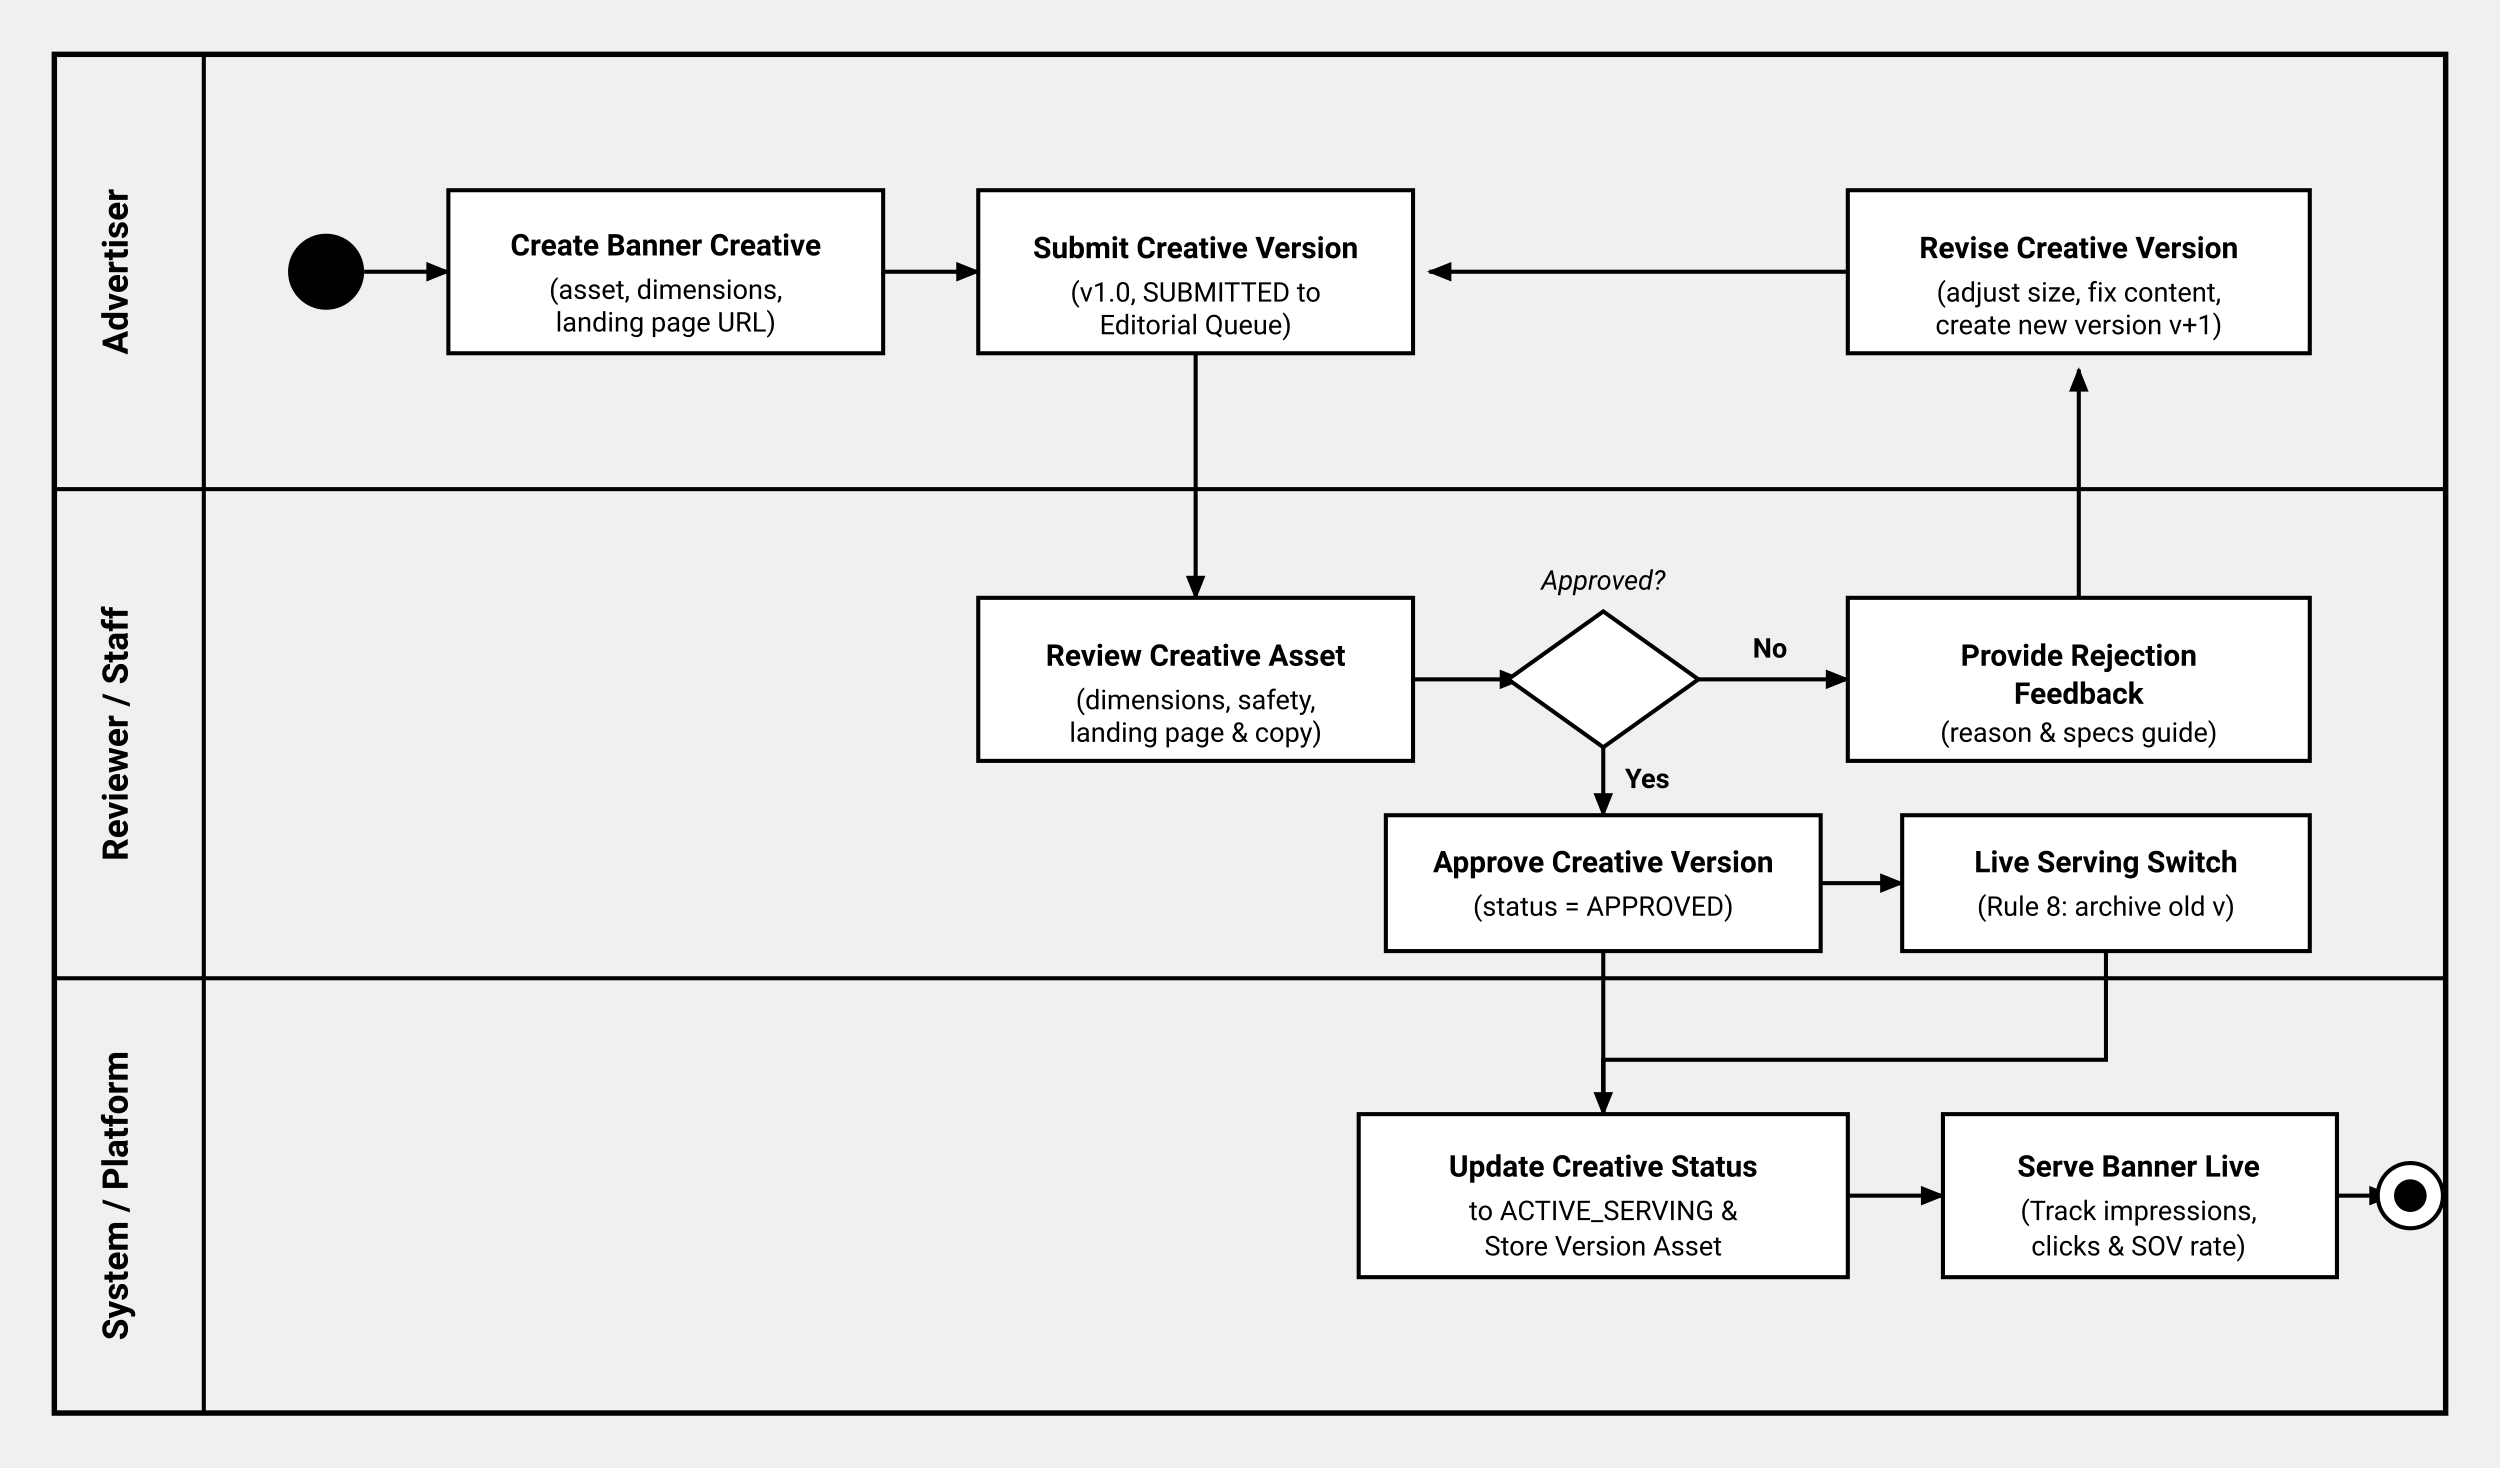
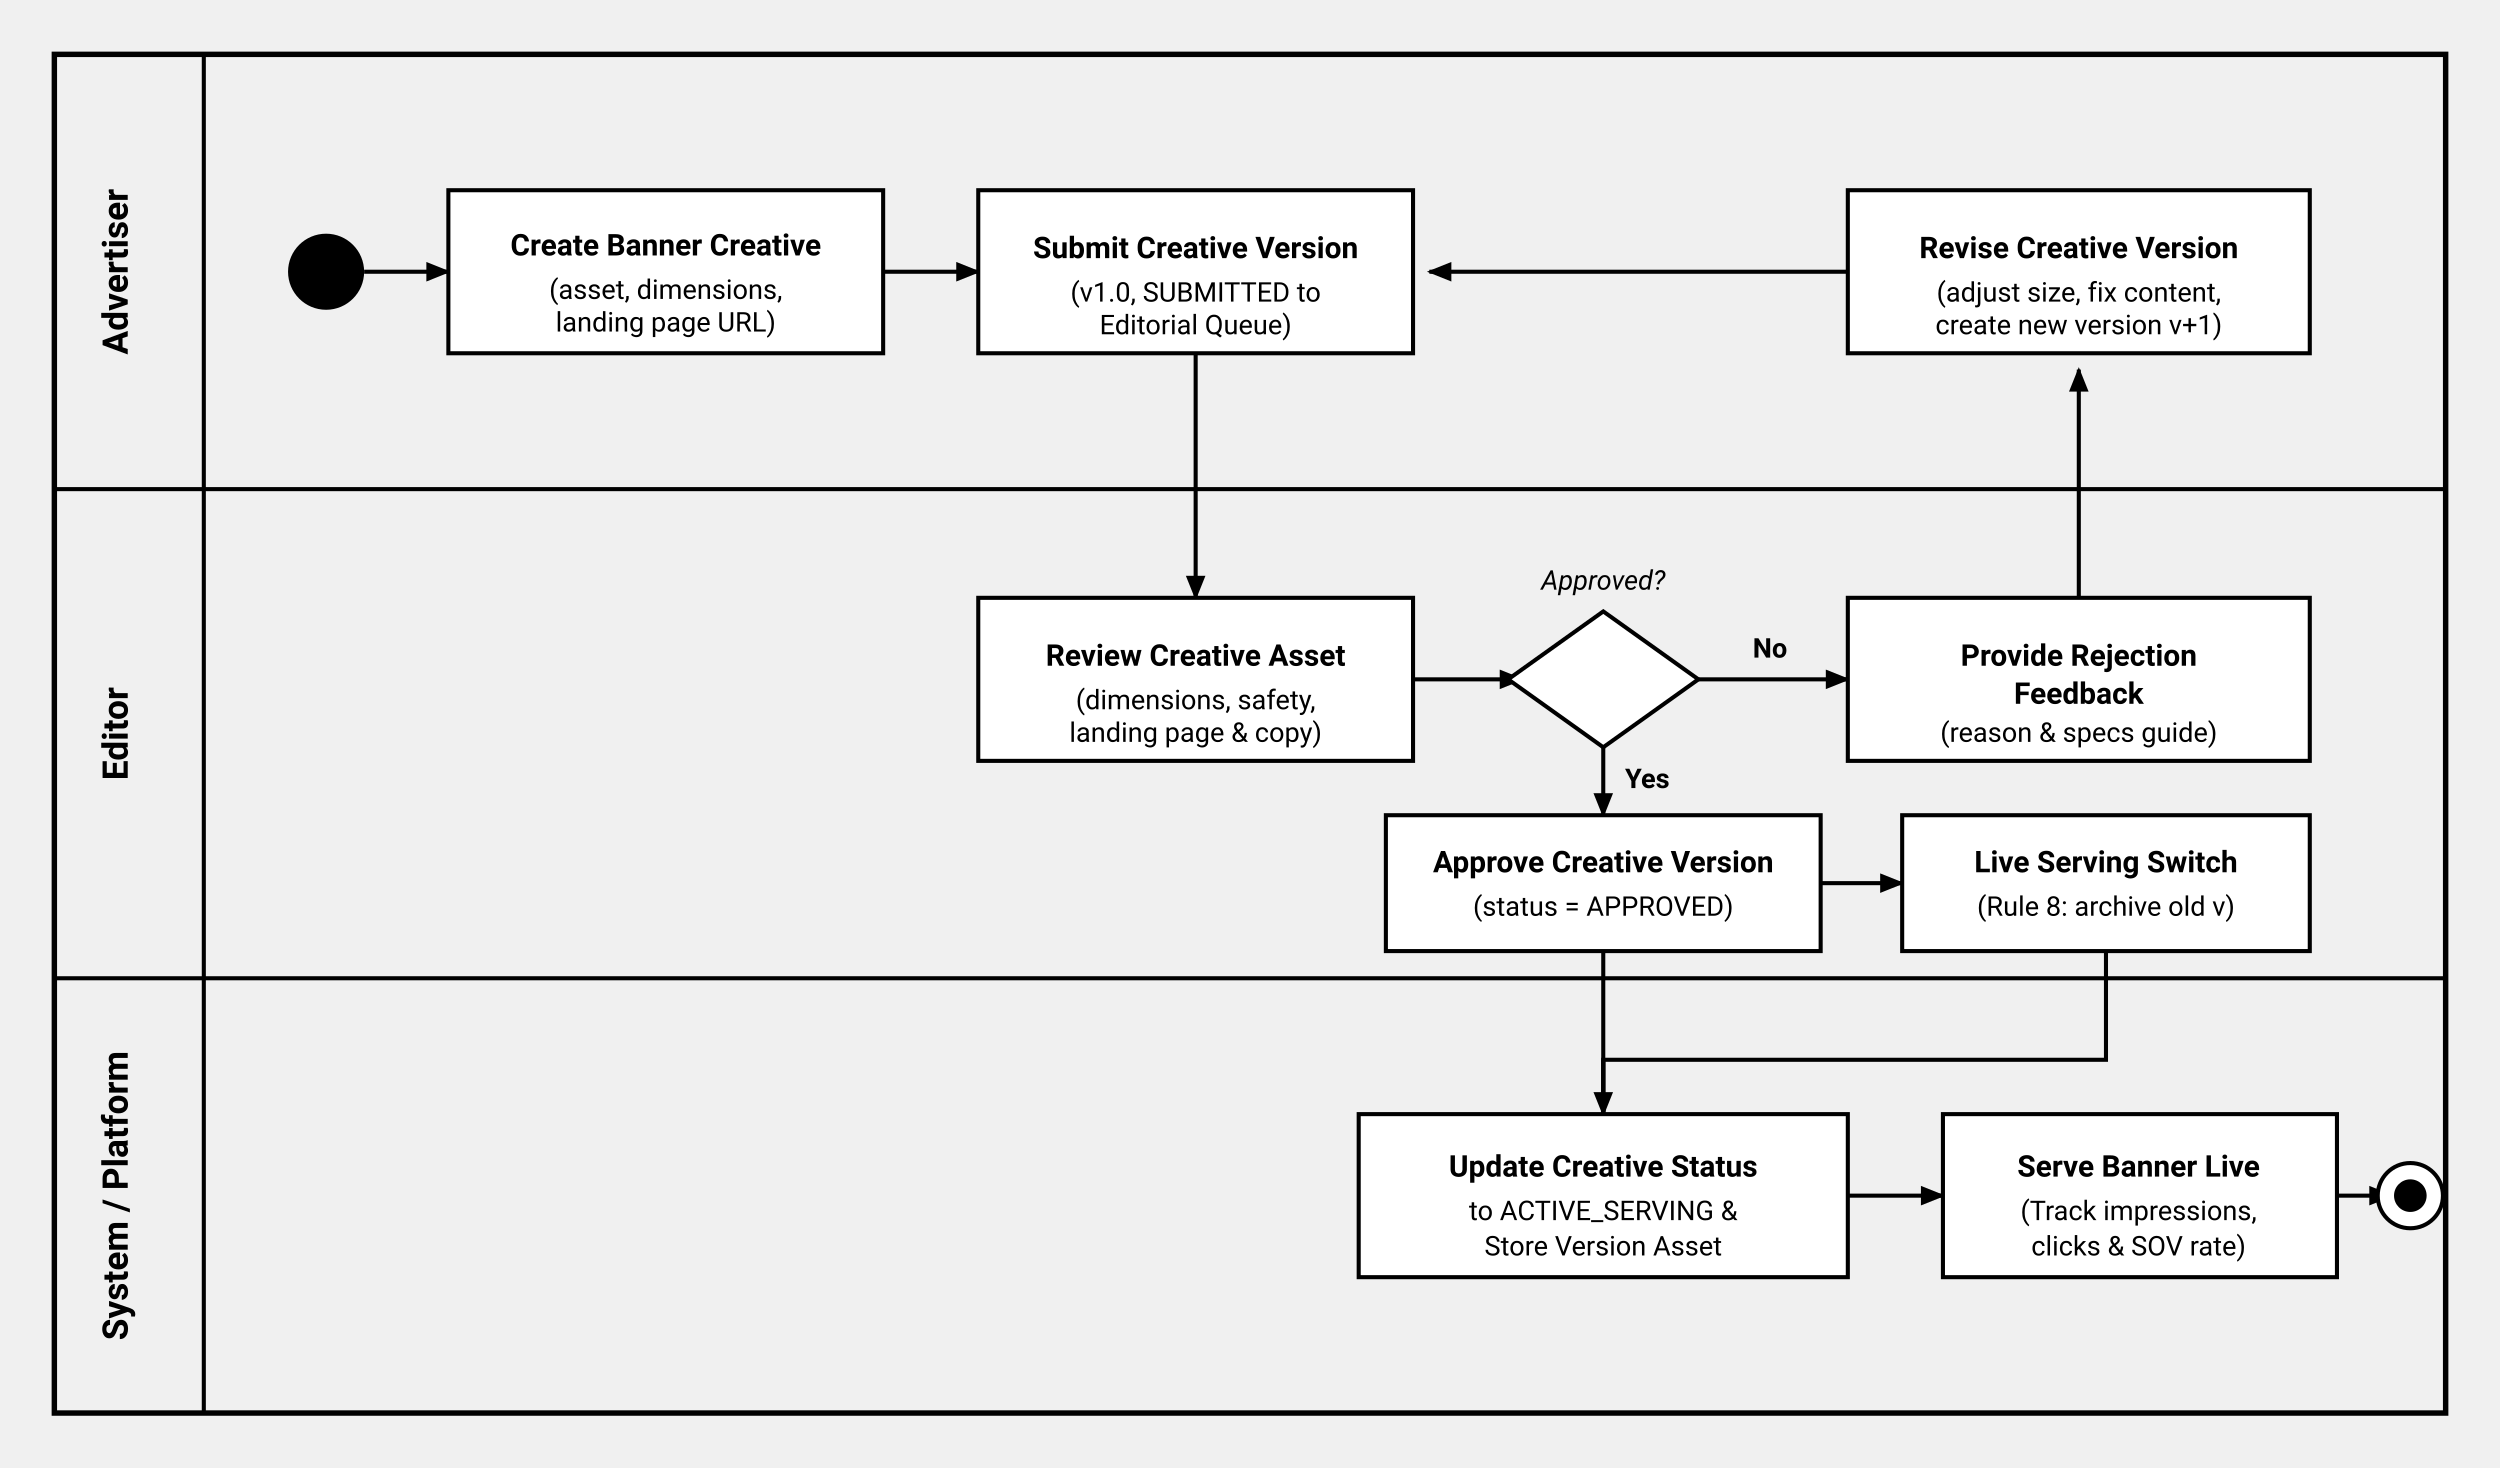
<svg xmlns="http://www.w3.org/2000/svg" viewBox="0 0 920 540" width="920" height="540" style="background:#ffffff; font-family:-apple-system,BlinkMacSystemFont,'Segoe UI',Roboto,Helvetica,Arial,sans-serif;">
  <defs>
    <marker id="arrow" viewBox="0 0 10 10" refX="9" refY="5" markerWidth="6" markerHeight="6" orient="auto-start-reverse">
      <path d="M 0 1 L 10 5 L 0 9 z" fill="#000000" />
    </marker>
  </defs>
  <rect x="20" y="20" width="880" height="500" fill="none" stroke="#000000" stroke-width="2" />
  <line x1="20" y1="180" x2="900" y2="180" stroke="#000000" stroke-width="1.5" />
  <line x1="20" y1="360" x2="900" y2="360" stroke="#000000" stroke-width="1.5" />
  <line x1="75" y1="20" x2="75" y2="520" stroke="#000000" stroke-width="1.5" />
  <g font-size="13" font-weight="bold" fill="#000000" text-anchor="middle">
    <text x="47" y="100" transform="rotate(-90 47 100)">Advertiser</text>
-     <text x="47" y="270" transform="rotate(-90 47 270)">Reviewer / Staff</text>
+     <text x="47" y="270" transform="rotate(-90 47 270)">Editor</text>
    <text x="47" y="440" transform="rotate(-90 47 440)">System / Platform</text>
  </g>
  <circle cx="120" cy="100" r="14" fill="#000000" />
  <line x1="134" y1="100" x2="165" y2="100" stroke="#000000" stroke-width="1.5" marker-end="url(#arrow)" />
  <rect x="165" y="70" width="160" height="60" fill="#ffffff" stroke="#000000" stroke-width="1.5" />
  <text x="245" y="94" font-size="11" font-weight="bold" text-anchor="middle">Create Banner Creative</text>
  <text x="245" y="110" font-size="10" text-anchor="middle">(asset, dimensions,</text>
  <text x="245" y="122" font-size="10" text-anchor="middle">landing page URL)</text>
  <line x1="325" y1="100" x2="360" y2="100" stroke="#000000" stroke-width="1.5" marker-end="url(#arrow)" />
  <rect x="360" y="70" width="160" height="60" fill="#ffffff" stroke="#000000" stroke-width="1.5" />
  <text x="440" y="95" font-size="11" font-weight="bold" text-anchor="middle">Submit Creative Version</text>
  <text x="440" y="111" font-size="10" text-anchor="middle">(v1.0, SUBMITTED to</text>
  <text x="440" y="123" font-size="10" text-anchor="middle">Editorial Queue)</text>
  <rect x="680" y="70" width="170" height="60" fill="#ffffff" stroke="#000000" stroke-width="1.5" />
  <text x="765" y="95" font-size="11" font-weight="bold" text-anchor="middle">Revise Creative Version</text>
  <text x="765" y="111" font-size="10" text-anchor="middle">(adjust size, fix content,</text>
  <text x="765" y="123" font-size="10" text-anchor="middle">create new version v+1)</text>
  <line x1="680" y1="100" x2="526" y2="100" stroke="#000000" stroke-width="1.5" marker-end="url(#arrow)" />
  <path d="M 440 130 L 440 220" fill="none" stroke="#000000" stroke-width="1.5" marker-end="url(#arrow)" />
  <rect x="360" y="220" width="160" height="60" fill="#ffffff" stroke="#000000" stroke-width="1.5" />
  <text x="440" y="245" font-size="11" font-weight="bold" text-anchor="middle">Review Creative Asset</text>
  <text x="440" y="261" font-size="10" text-anchor="middle">(dimensions, safety,</text>
  <text x="440" y="273" font-size="10" text-anchor="middle">landing page &amp; copy)</text>
  <line x1="520" y1="250" x2="560" y2="250" stroke="#000000" stroke-width="1.5" marker-end="url(#arrow)" />
  <polygon points="590,225 625,250 590,275 555,250" fill="#ffffff" stroke="#000000" stroke-width="1.5" />
  <text x="590" y="217" font-size="10" font-style="italic" text-anchor="middle">Approved?</text>
  <line x1="625" y1="250" x2="680" y2="250" stroke="#000000" stroke-width="1.5" marker-end="url(#arrow)" />
  <text x="645" y="242" font-size="10" font-weight="bold">No</text>
  <rect x="680" y="220" width="170" height="60" fill="#ffffff" stroke="#000000" stroke-width="1.5" />
  <text x="765" y="245" font-size="11" font-weight="bold" text-anchor="middle">Provide Rejection</text>
  <text x="765" y="259" font-size="11" font-weight="bold" text-anchor="middle">Feedback</text>
  <text x="765" y="273" font-size="10" text-anchor="middle">(reason &amp; specs guide)</text>
  <line x1="765" y1="220" x2="765" y2="136" stroke="#000000" stroke-width="1.5" marker-end="url(#arrow)" />
  <line x1="590" y1="275" x2="590" y2="300" stroke="#000000" stroke-width="1.5" marker-end="url(#arrow)" />
  <text x="598" y="290" font-size="10" font-weight="bold">Yes</text>
  <rect x="510" y="300" width="160" height="50" fill="#ffffff" stroke="#000000" stroke-width="1.5" />
  <text x="590" y="321" font-size="11" font-weight="bold" text-anchor="middle">Approve Creative Version</text>
  <text x="590" y="337" font-size="10" text-anchor="middle">(status = APPROVED)</text>
  <line x1="670" y1="325" x2="700" y2="325" stroke="#000000" stroke-width="1.5" marker-end="url(#arrow)" />
  <rect x="700" y="300" width="150" height="50" fill="#ffffff" stroke="#000000" stroke-width="1.5" />
  <text x="775" y="321" font-size="11" font-weight="bold" text-anchor="middle">Live Serving Switch</text>
  <text x="775" y="337" font-size="10" text-anchor="middle">(Rule 8: archive old v)</text>
  <path d="M 590 350 L 590 410" fill="none" stroke="#000000" stroke-width="1.5" />
  <path d="M 775 350 L 775 390 L 590 390 L 590 410" fill="none" stroke="#000000" stroke-width="1.5" />
  <line x1="590" y1="390" x2="590" y2="410" stroke="#000000" stroke-width="1.5" marker-end="url(#arrow)" />
  <rect x="500" y="410" width="180" height="60" fill="#ffffff" stroke="#000000" stroke-width="1.5" />
  <text x="590" y="433" font-size="11" font-weight="bold" text-anchor="middle">Update Creative Status</text>
  <text x="590" y="449" font-size="10" text-anchor="middle">to ACTIVE_SERVING &amp;</text>
  <text x="590" y="462" font-size="10" text-anchor="middle">Store Version Asset</text>
  <line x1="680" y1="440" x2="715" y2="440" stroke="#000000" stroke-width="1.5" marker-end="url(#arrow)" />
  <rect x="715" y="410" width="145" height="60" fill="#ffffff" stroke="#000000" stroke-width="1.5" />
  <text x="787" y="433" font-size="11" font-weight="bold" text-anchor="middle">Serve Banner Live</text>
  <text x="787" y="449" font-size="10" text-anchor="middle">(Track impressions,</text>
  <text x="787" y="462" font-size="10" text-anchor="middle">clicks &amp; SOV rate)</text>
  <line x1="860" y1="440" x2="880" y2="440" stroke="#000000" stroke-width="1.5" marker-end="url(#arrow)" />
  <circle cx="887" cy="440" r="12" fill="#ffffff" stroke="#000000" stroke-width="1.5" />
  <circle cx="887" cy="440" r="6" fill="#000000" />
</svg>
